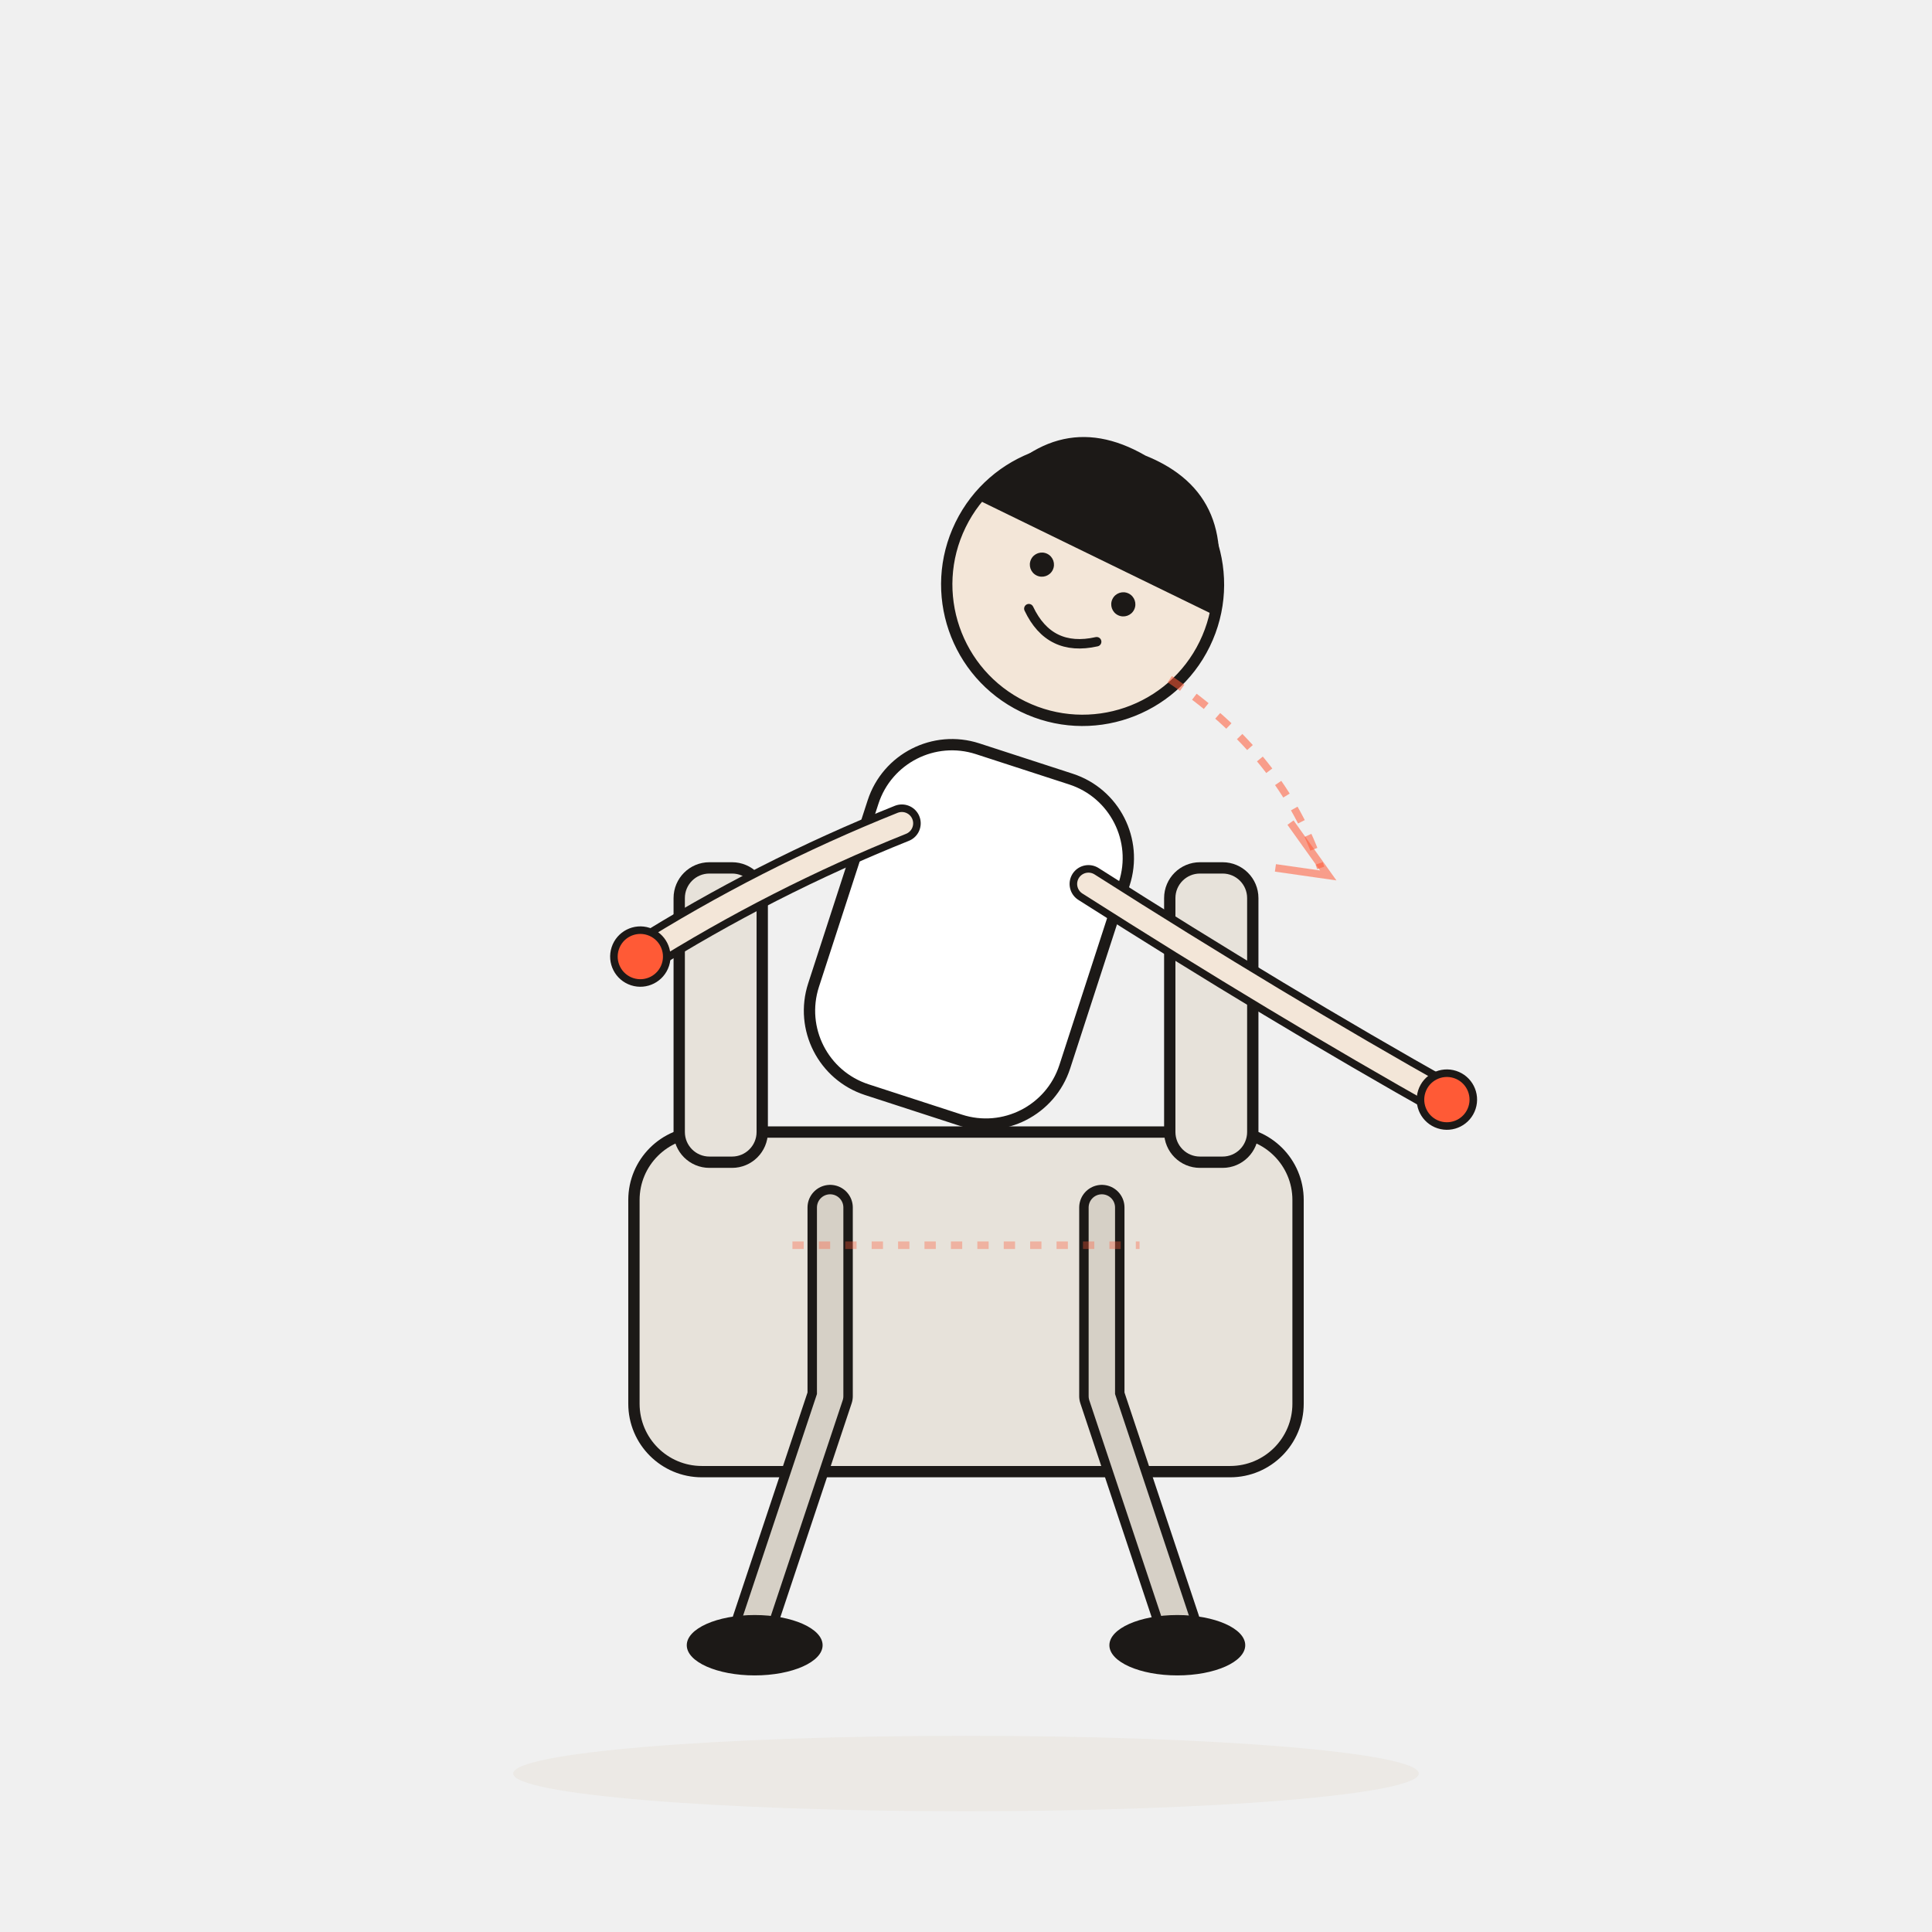
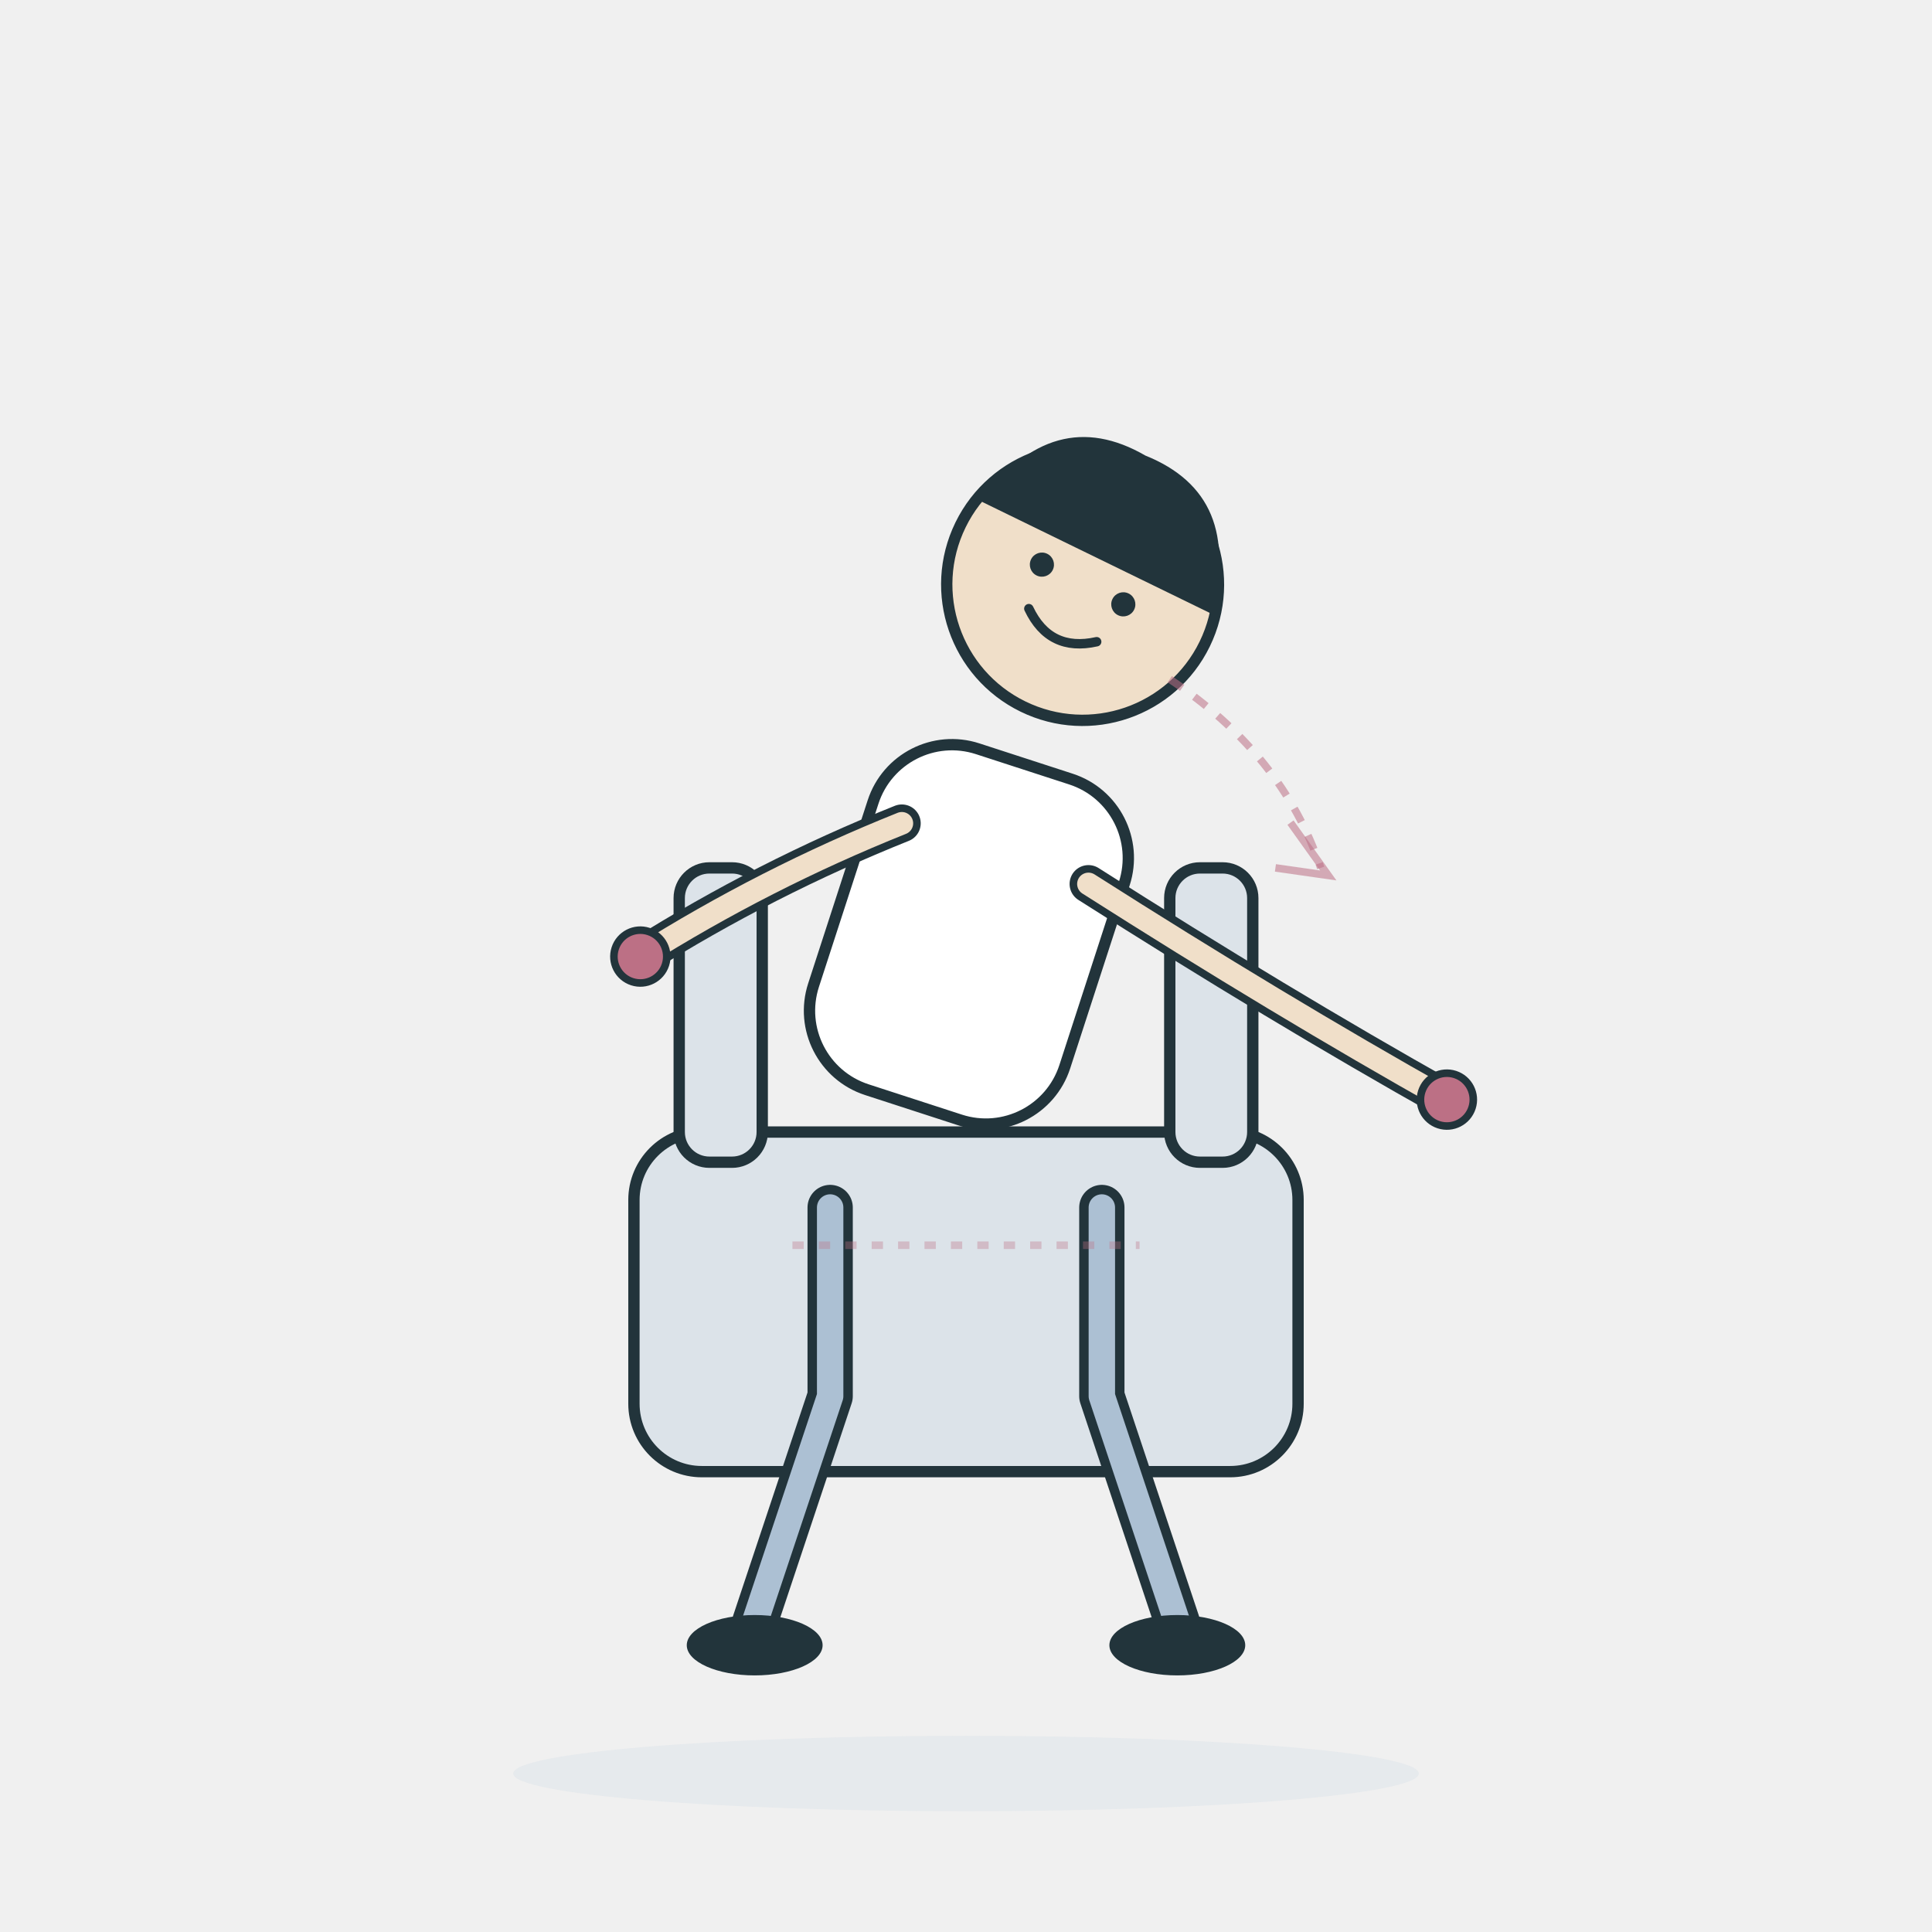
<svg xmlns="http://www.w3.org/2000/svg" viewBox="0 0 512 512" width="512" height="512" role="img" aria-label="DeskBreak Stretch — Seated thoracic rotation (front)">
  <rect width="512" height="512" fill="none" />
-   <ellipse cx="256" cy="470" rx="120" ry="10" fill="#E7E2DA" opacity="0.5" />
+   <ellipse cx="256" cy="470" rx="120" ry="10" fill="#DCE3E9" opacity="0.5" />
  <g id="chair">
-     <rect x="168" y="300" width="176" height="90" rx="18" fill="#E7E2DA" stroke="#1C1917" stroke-width="3.0" />
-     <rect x="180" y="230" width="22" height="78" rx="8" fill="#E7E2DA" stroke="#1C1917" stroke-width="3.0" />
-     <rect x="310" y="230" width="22" height="78" rx="8" fill="#E7E2DA" stroke="#1C1917" stroke-width="3.0" />
+     <rect x="168" y="300" width="176" height="90" rx="18" fill="#DCE3E9" stroke="#22343B" stroke-width="3.0" />
+     <rect x="180" y="230" width="22" height="78" rx="8" fill="#DCE3E9" stroke="#22343B" stroke-width="3.0" />
+     <rect x="310" y="230" width="22" height="78" rx="8" fill="#DCE3E9" stroke="#22343B" stroke-width="3.0" />
  </g>
  <g id="legs">
-     <path d="M220,320 L220,370 L200,430" fill="none" stroke="#1C1917" stroke-width="12" stroke-linecap="round" stroke-linejoin="round" />
-     <path d="M292,320 L292,370 L312,430" fill="none" stroke="#1C1917" stroke-width="12" stroke-linecap="round" stroke-linejoin="round" />
-     <path d="M220,320 L220,370 L200,430" fill="none" stroke="#D6D0C6" stroke-width="7" stroke-linecap="round" stroke-linejoin="round" />
-     <path d="M292,320 L292,370 L312,430" fill="none" stroke="#D6D0C6" stroke-width="7" stroke-linecap="round" stroke-linejoin="round" />
-     <ellipse cx="200" cy="436" rx="18" ry="8" fill="#1C1917" />
-     <ellipse cx="312" cy="436" rx="18" ry="8" fill="#1C1917" />
+     <path d="M220,320 L220,370 L200,430" fill="none" stroke="#22343B" stroke-width="12" stroke-linecap="round" stroke-linejoin="round" />
+     <path d="M292,320 L292,370 L312,430" fill="none" stroke="#22343B" stroke-width="12" stroke-linecap="round" stroke-linejoin="round" />
+     <path d="M220,320 L220,370 L200,430" fill="none" stroke="#ACC0D3" stroke-width="7" stroke-linecap="round" stroke-linejoin="round" />
+     <path d="M292,320 L292,370 L312,430" fill="none" stroke="#ACC0D3" stroke-width="7" stroke-linecap="round" stroke-linejoin="round" />
+     <ellipse cx="200" cy="436" rx="18" ry="8" fill="#22343B" />
+     <ellipse cx="312" cy="436" rx="18" ry="8" fill="#22343B" />
  </g>
  <g id="twist" transform="rotate(18 256 250)">
-     <rect x="221" y="200" width="70" height="95" rx="22" fill="#FFFFFF" stroke="#1C1917" stroke-width="3.0" />
+     <rect x="221" y="200" width="70" height="95" rx="22" fill="#FFFFFF" stroke="#22343B" stroke-width="3.0" />
    <g class="arm">
-       <path d="M230,225 Q200,250 175,280" fill="none" stroke="#1C1917" stroke-width="10" stroke-linecap="round" />
-       <path d="M230,225 Q200,250 175,280" fill="none" stroke="#F3E6D8" stroke-width="6" stroke-linecap="round" />
-       <circle cx="175" cy="280" r="7" fill="#FF5A36" stroke="#1C1917" stroke-width="2" />
+       <path d="M230,225 Q200,250 175,280" fill="none" stroke="#22343B" stroke-width="10" stroke-linecap="round" />
+       <path d="M230,225 Q200,250 175,280" fill="none" stroke="#F0DFC9" stroke-width="6" stroke-linecap="round" />
+       <circle cx="175" cy="280" r="7" fill="#BC7085" stroke="#22343B" stroke-width="2" />
    </g>
    <g class="arm">
-       <path d="M282,225 Q340,240 390,250" fill="none" stroke="#1C1917" stroke-width="10" stroke-linecap="round" />
-       <path d="M282,225 Q340,240 390,250" fill="none" stroke="#F3E6D8" stroke-width="6" stroke-linecap="round" />
-       <circle cx="390" cy="250" r="7" fill="#FF5A36" stroke="#1C1917" stroke-width="2" />
+       <path d="M282,225 Q340,240 390,250" fill="none" stroke="#22343B" stroke-width="10" stroke-linecap="round" />
+       <path d="M282,225 Q340,240 390,250" fill="none" stroke="#F0DFC9" stroke-width="6" stroke-linecap="round" />
+       <circle cx="390" cy="250" r="7" fill="#BC7085" stroke="#22343B" stroke-width="2" />
    </g>
    <g id="head" transform="rotate(8 256 150)">
-       <circle cx="256" cy="150" r="36" fill="#F3E6D8" stroke="#1C1917" stroke-width="3.0" />
-       <path d="M222,142 Q228,110 256,112 Q284,110 290,142" fill="#1C1917" />
-       <circle cx="244" cy="150" r="3.2" fill="#1C1917" />
-       <circle cx="268" cy="150" r="3.2" fill="#1C1917" />
-       <path d="M246,162 Q256,170 266,162" fill="none" stroke="#1C1917" stroke-width="2.5" stroke-linecap="round" />
+       <circle cx="256" cy="150" r="36" fill="#F0DFC9" stroke="#22343B" stroke-width="3.0" />
+       <path d="M222,142 Q228,110 256,112 Q284,110 290,142" fill="#22343B" />
+       <circle cx="244" cy="150" r="3.2" fill="#22343B" />
+       <circle cx="268" cy="150" r="3.2" fill="#22343B" />
+       <path d="M246,162 Q256,170 266,162" fill="none" stroke="#22343B" stroke-width="2.5" stroke-linecap="round" />
    </g>
  </g>
-   <path d="M310,180 Q340,200 350,230" fill="none" stroke="#FF5A36" stroke-width="2" opacity="0.55" stroke-dasharray="4 4" />
-   <path d="M342,218 L352,232 L338,230" fill="none" stroke="#FF5A36" stroke-width="2" opacity="0.55" />
-   <path d="M210,330 H302" stroke="#FF5A36" stroke-width="2" opacity="0.35" stroke-dasharray="3 4" />
+   <path d="M310,180 Q340,200 350,230" fill="none" stroke="#BC7085" stroke-width="2" opacity="0.55" stroke-dasharray="4 4" />
+   <path d="M342,218 L352,232 L338,230" fill="none" stroke="#BC7085" stroke-width="2" opacity="0.55" />
+   <path d="M210,330 H302" stroke="#BC7085" stroke-width="2" opacity="0.35" stroke-dasharray="3 4" />
</svg>
